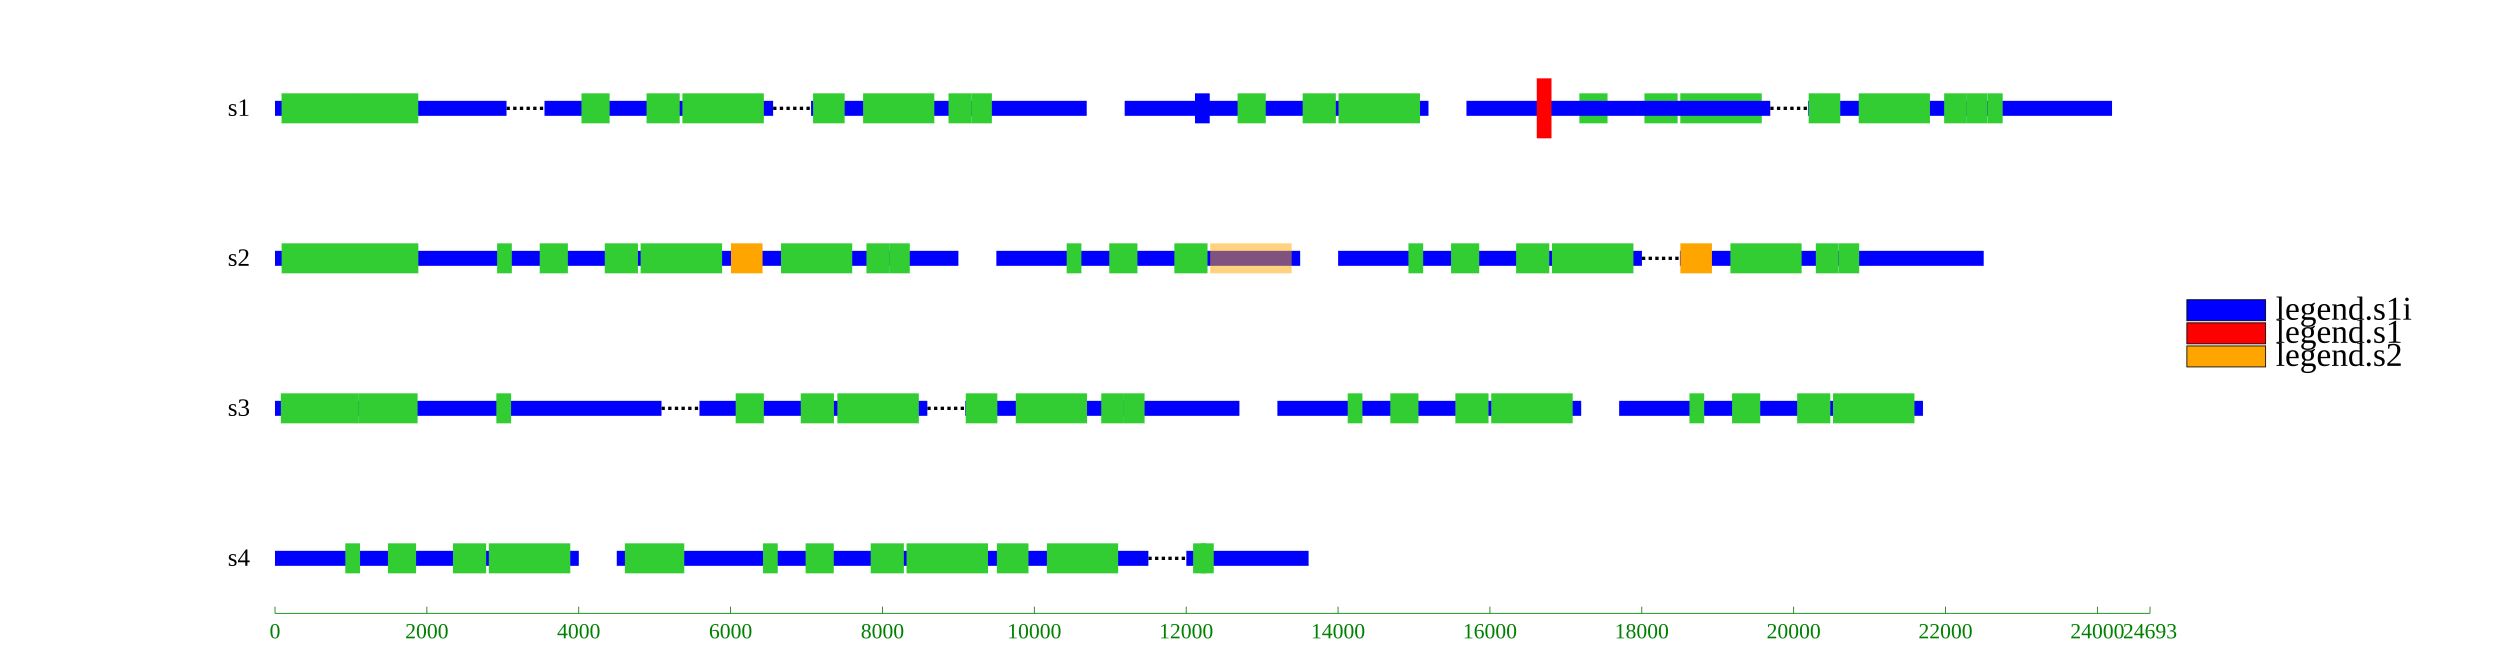
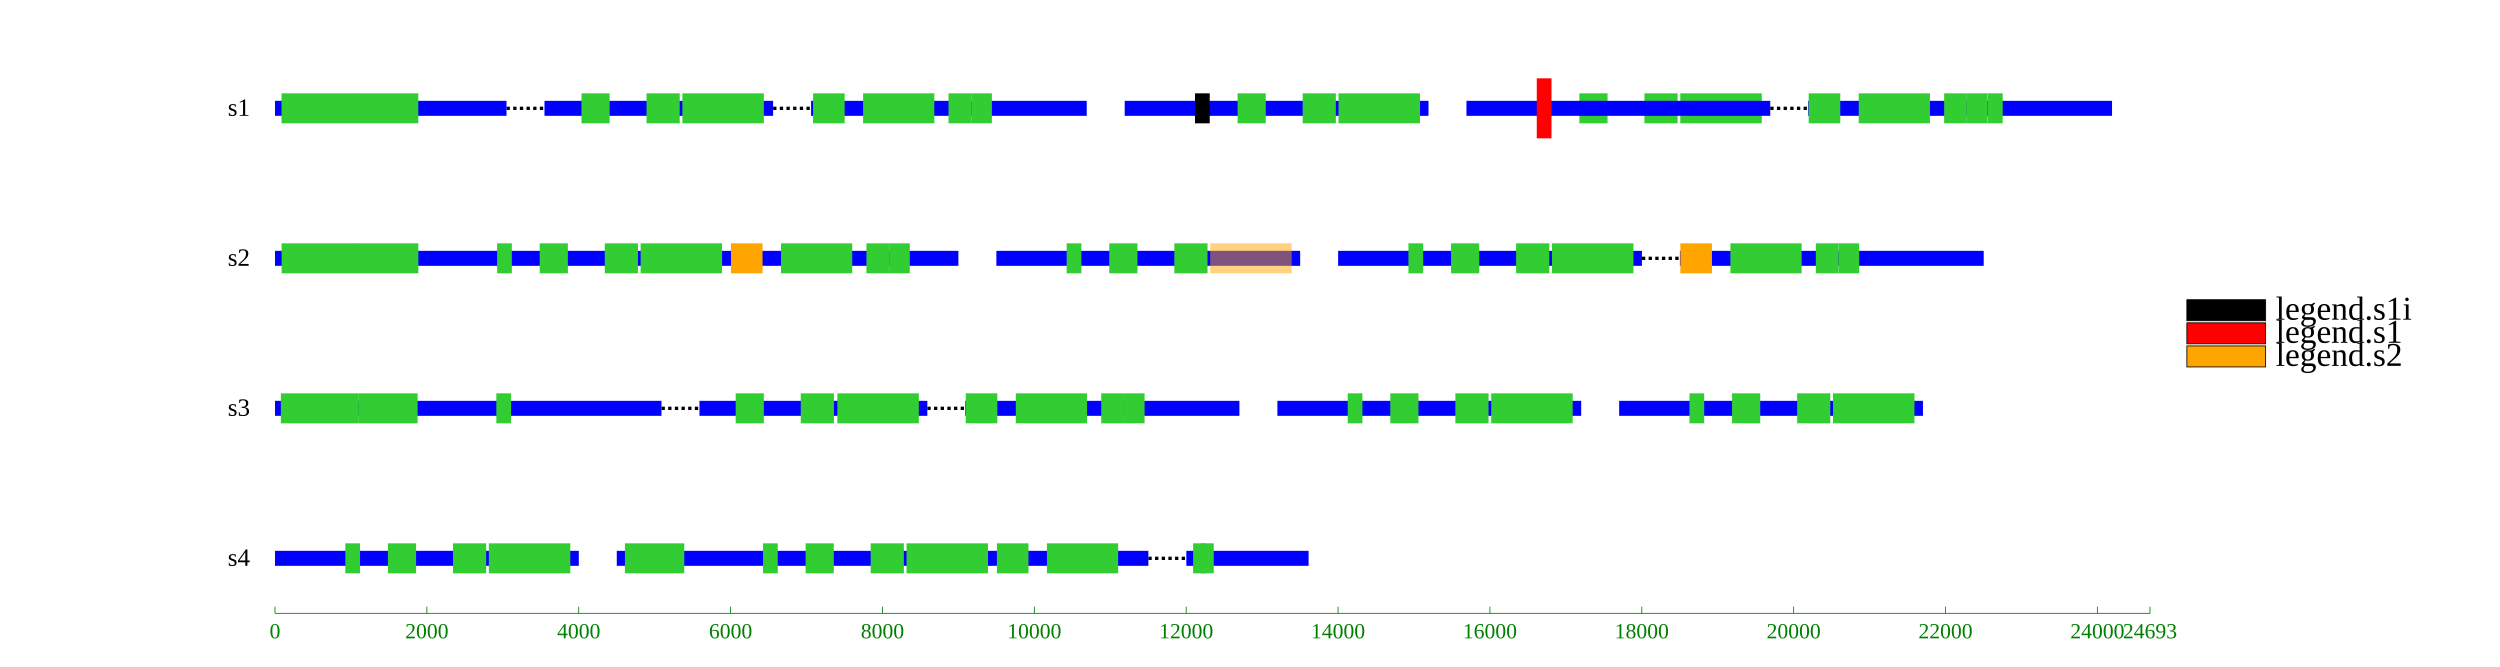
<svg xmlns="http://www.w3.org/2000/svg" version="1.1" width="1500" height="400">
  <text x="150" y="69.5" font-size="15px" fill="black" text-anchor="end">s1</text>
  <g fill="none" stroke="black" stroke-width="2">
    <path stroke-dasharray="2,2" d="M303.911,65 L326.463,65" />
  </g>
  <g fill="none" stroke="black" stroke-width="2">
    <path stroke-dasharray="2,2" d="M463.87,65 L486.422,65" />
  </g>
  <g fill="none" stroke="black" stroke-width="2">
    <path stroke-dasharray="2,2" d="M1062.157,65 L1084.709,65" />
  </g>
  <text x="150" y="159.5" font-size="15px" fill="black" text-anchor="end">s2</text>
  <g fill="none" stroke="black" stroke-width="2">
    <path stroke-dasharray="2,2" d="M985.162,155 L1007.714,155" />
  </g>
  <text x="150" y="249.5" font-size="15px" fill="black" text-anchor="end">s3</text>
  <g fill="none" stroke="black" stroke-width="2">
    <path stroke-dasharray="2,2" d="M396.898,245 L419.45,245" />
  </g>
  <g fill="none" stroke="black" stroke-width="2">
    <path stroke-dasharray="2,2" d="M556.401,245 L578.953,245" />
  </g>
  <text x="150" y="339.5" font-size="15px" fill="black" text-anchor="end">s4</text>
  <g fill="none" stroke="black" stroke-width="2">
    <path stroke-dasharray="2,2" d="M689.025,335 L711.577,335" />
  </g>
-   <rect x="1312.125" y="179.84" width="47.25" height="12.6" style="fill:blue;stroke:black;stroke-width:0.5;fill-opacity:1;stroke-opacity:1" />
+   <rect x="1312.125" y="179.84" width="47.25" height="12.6" style="fill:black;stroke:black;stroke-width:0.5;fill-opacity:1;stroke-opacity:1" />
  <text x="1365.45" y="191.81" font-size="20px" fill="black" text-anchor="start">legend.s1i</text>
  <rect x="1312.125" y="193.7" width="47.25" height="12.6" style="fill:red;stroke:black;stroke-width:0.5;fill-opacity:1;stroke-opacity:1" />
  <text x="1365.45" y="205.67" font-size="20px" fill="black" text-anchor="start">legend.s1</text>
  <rect x="1312.125" y="207.56" width="47.25" height="12.6" style="fill:rgb(255,165,0);stroke:black;stroke-width:0.5;fill-opacity:1;stroke-opacity:1" />
  <text x="1365.45" y="219.53" font-size="20px" fill="black" text-anchor="start">legend.s2</text>
  <line x1="165" y1="368" x2="1290" y2="368" style="stroke:green;stroke-width:0.5" />
  <line x1="165" y1="364" x2="165" y2="368" style="stroke:green;stroke-width:0.5;opacity:1" />
  <text x="165" y="383" font-size="13px" fill="green" text-anchor="middle" font-family="Times New Roman">0</text>
  <line x1="256.119" y1="364" x2="256.119" y2="368" style="stroke:green;stroke-width:0.5;opacity:1" />
  <text x="256.119" y="383" font-size="13px" fill="green" text-anchor="middle" font-family="Times New Roman">2000</text>
  <line x1="347.238" y1="364" x2="347.238" y2="368" style="stroke:green;stroke-width:0.5;opacity:1" />
  <text x="347.238" y="383" font-size="13px" fill="green" text-anchor="middle" font-family="Times New Roman">4000</text>
  <line x1="438.357" y1="364" x2="438.357" y2="368" style="stroke:green;stroke-width:0.5;opacity:1" />
  <text x="438.357" y="383" font-size="13px" fill="green" text-anchor="middle" font-family="Times New Roman">6000</text>
  <line x1="529.476" y1="364" x2="529.476" y2="368" style="stroke:green;stroke-width:0.5;opacity:1" />
  <text x="529.476" y="383" font-size="13px" fill="green" text-anchor="middle" font-family="Times New Roman">8000</text>
  <line x1="620.595" y1="364" x2="620.595" y2="368" style="stroke:green;stroke-width:0.5;opacity:1" />
  <text x="620.595" y="383" font-size="13px" fill="green" text-anchor="middle" font-family="Times New Roman">10000</text>
  <line x1="711.714" y1="364" x2="711.714" y2="368" style="stroke:green;stroke-width:0.5;opacity:1" />
  <text x="711.714" y="383" font-size="13px" fill="green" text-anchor="middle" font-family="Times New Roman">12000</text>
  <line x1="802.833" y1="364" x2="802.833" y2="368" style="stroke:green;stroke-width:0.5;opacity:1" />
  <text x="802.833" y="383" font-size="13px" fill="green" text-anchor="middle" font-family="Times New Roman">14000</text>
  <line x1="893.952" y1="364" x2="893.952" y2="368" style="stroke:green;stroke-width:0.5;opacity:1" />
  <text x="893.952" y="383" font-size="13px" fill="green" text-anchor="middle" font-family="Times New Roman">16000</text>
  <line x1="985.07" y1="364" x2="985.07" y2="368" style="stroke:green;stroke-width:0.5;opacity:1" />
  <text x="985.07" y="383" font-size="13px" fill="green" text-anchor="middle" font-family="Times New Roman">18000</text>
  <line x1="1076.189" y1="364" x2="1076.189" y2="368" style="stroke:green;stroke-width:0.5;opacity:1" />
  <text x="1076.189" y="383" font-size="13px" fill="green" text-anchor="middle" font-family="Times New Roman">20000</text>
  <line x1="1167.308" y1="364" x2="1167.308" y2="368" style="stroke:green;stroke-width:0.5;opacity:1" />
  <text x="1167.308" y="383" font-size="13px" fill="green" text-anchor="middle" font-family="Times New Roman">22000</text>
  <line x1="1258.427" y1="364" x2="1258.427" y2="368" style="stroke:green;stroke-width:0.5;opacity:1" />
  <text x="1258.427" y="383" font-size="13px" fill="green" text-anchor="middle" font-family="Times New Roman">24000</text>
  <line x1="1290" y1="364" x2="1290" y2="368" style="stroke:green;stroke-width:0.5;opacity:1" />
  <text x="1290" y="383" font-size="13px" fill="green" text-anchor="middle" font-family="Times New Roman">24693</text>
  <g>
    <rect x="165" y="60.5" width="138.911" height="9" style="fill:blue" />
  </g>
  <g>
    <rect x="326.691" y="60.5" width="137.18" height="9" style="fill:blue" />
  </g>
  <g>
    <rect x="486.65" y="60.5" width="165.381" height="9" style="fill:blue" />
  </g>
  <g>
    <rect x="674.81" y="60.5" width="182.283" height="9" style="fill:blue" />
  </g>
  <g style="fill:none">
-     <polygon points="716.999,56 716.999,74 725.837,74 725.837,56 " style="fill:blue;stroke:black;stroke-width:0;opacity:1" />
+     <polygon points="716.999,56 716.999,74 725.837,74 725.837,56 " style="fill:black;stroke:black;stroke-width:0;opacity:1" />
  </g>
  <g>
    <rect x="1084.937" y="60.5" width="182.283" height="9" style="fill:blue" />
  </g>
  <g>
    <rect x="165" y="150.5" width="410.035" height="9" style="fill:blue" />
  </g>
  <g>
    <rect x="597.815" y="150.5" width="182.283" height="9" style="fill:blue" />
  </g>
  <g>
    <rect x="802.878" y="150.5" width="182.283" height="9" style="fill:blue" />
  </g>
  <g>
    <rect x="1007.941" y="150.5" width="182.283" height="9" style="fill:blue" />
  </g>
  <g>
    <rect x="165" y="240.5" width="231.898" height="9" style="fill:blue" />
  </g>
  <g>
    <rect x="419.677" y="240.5" width="136.724" height="9" style="fill:blue" />
  </g>
  <g>
    <rect x="579.181" y="240.5" width="164.47" height="9" style="fill:blue" />
  </g>
  <g>
    <rect x="766.431" y="240.5" width="182.283" height="9" style="fill:blue" />
  </g>
  <g>
    <rect x="971.494" y="240.5" width="182.283" height="9" style="fill:blue" />
  </g>
  <g>
    <rect x="165" y="330.5" width="182.283" height="9" style="fill:blue" />
  </g>
  <g>
    <rect x="370.063" y="330.5" width="318.962" height="9" style="fill:blue" />
  </g>
  <g>
    <rect x="711.805" y="330.5" width="73.351" height="9" style="fill:blue" />
  </g>
  <g style="fill:none">
    <polygon points="168.918,56 168.918,74 215.48,74 215.48,56 " style="fill:rgb(50,205,50);stroke:black;stroke-width:0;opacity:1" />
  </g>
  <g style="fill:none">
    <polygon points="215.343,56 215.343,74 250.971,74 250.971,56 " style="fill:rgb(50,205,50);stroke:black;stroke-width:0;opacity:1" />
  </g>
  <g style="fill:none">
    <polygon points="348.878,56 348.878,74 365.781,74 365.781,56 " style="fill:rgb(50,205,50);stroke:black;stroke-width:0;opacity:1" />
  </g>
  <g style="fill:none">
    <polygon points="387.922,56 387.922,74 407.832,74 407.832,56 " style="fill:rgb(50,205,50);stroke:black;stroke-width:0;opacity:1" />
  </g>
  <g style="fill:none">
    <polygon points="409.427,56 409.427,74 458.312,74 458.312,56 " style="fill:rgb(50,205,50);stroke:black;stroke-width:0;opacity:1" />
  </g>
  <g style="fill:none">
    <polygon points="487.834,56 487.834,74 506.787,74 506.787,56 " style="fill:rgb(50,205,50);stroke:black;stroke-width:0;opacity:1" />
  </g>
  <g style="fill:none">
    <polygon points="517.858,56 517.858,74 560.593,74 560.593,56 " style="fill:rgb(50,205,50);stroke:black;stroke-width:0;opacity:1" />
  </g>
  <g style="fill:none">
    <polygon points="569.113,56 569.113,74 582.735,74 582.735,56 " style="fill:rgb(50,205,50);stroke:black;stroke-width:0;opacity:1" />
  </g>
  <g style="fill:none">
    <polygon points="582.735,56 582.735,74 595.127,74 595.127,56 " style="fill:rgb(50,205,50);stroke:black;stroke-width:0;opacity:1" />
  </g>
  <g style="fill:none">
    <polygon points="742.557,56 742.557,74 759.46,74 759.46,56 " style="fill:rgb(50,205,50);stroke:black;stroke-width:0;opacity:1" />
  </g>
  <g style="fill:none">
    <polygon points="781.602,56 781.602,74 801.511,74 801.511,56 " style="fill:rgb(50,205,50);stroke:black;stroke-width:0;opacity:1" />
  </g>
  <g style="fill:none">
    <polygon points="803.106,56 803.106,74 851.991,74 851.991,56 " style="fill:rgb(50,205,50);stroke:black;stroke-width:0;opacity:1" />
  </g>
  <g style="fill:none">
    <polygon points="947.621,56 947.621,74 964.523,74 964.523,56 " style="fill:rgb(50,205,50);stroke:black;stroke-width:0;opacity:1" />
  </g>
  <g style="fill:none">
    <polygon points="986.665,56 986.665,74 1006.575,74 1006.575,56 " style="fill:rgb(50,205,50);stroke:black;stroke-width:0;opacity:1" />
  </g>
  <g style="fill:none">
    <polygon points="1008.169,56 1008.169,74 1057.054,74 1057.054,56 " style="fill:rgb(50,205,50);stroke:black;stroke-width:0;opacity:1" />
  </g>
  <g style="fill:none">
    <polygon points="1085.21,56 1085.21,74 1104.163,74 1104.163,56 " style="fill:rgb(50,205,50);stroke:black;stroke-width:0;opacity:1" />
  </g>
  <g style="fill:none">
    <polygon points="1115.234,56 1115.234,74 1157.969,74 1157.969,56 " style="fill:rgb(50,205,50);stroke:black;stroke-width:0;opacity:1" />
  </g>
  <g style="fill:none">
    <polygon points="1166.488,56 1166.488,74 1180.111,74 1180.111,56 " style="fill:rgb(50,205,50);stroke:black;stroke-width:0;opacity:1" />
  </g>
  <g style="fill:none">
    <polygon points="1180.111,56 1180.111,74 1192.503,74 1192.503,56 " style="fill:rgb(50,205,50);stroke:black;stroke-width:0;opacity:1" />
  </g>
  <g style="fill:none">
    <polygon points="1192.548,56 1192.548,74 1201.615,74 1201.615,56 " style="fill:rgb(50,205,50);stroke:black;stroke-width:0;opacity:1" />
  </g>
  <g style="fill:none">
    <polygon points="168.964,146 168.964,164 215.525,164 215.525,146 " style="fill:rgb(50,205,50);stroke:black;stroke-width:0;opacity:1" />
  </g>
  <g style="fill:none">
    <polygon points="215.389,146 215.389,164 251.016,164 251.016,146 " style="fill:rgb(50,205,50);stroke:black;stroke-width:0;opacity:1" />
  </g>
  <g style="fill:none">
    <polygon points="298.261,146 298.261,164 307.1,164 307.1,146 " style="fill:rgb(50,205,50);stroke:black;stroke-width:0;opacity:1" />
  </g>
  <g style="fill:none">
    <polygon points="323.82,146 323.82,164 340.723,164 340.723,146 " style="fill:rgb(50,205,50);stroke:black;stroke-width:0;opacity:1" />
  </g>
  <g style="fill:none">
    <polygon points="362.865,146 362.865,164 382.774,164 382.774,146 " style="fill:rgb(50,205,50);stroke:black;stroke-width:0;opacity:1" />
  </g>
  <g style="fill:none">
    <polygon points="384.369,146 384.369,164 433.254,164 433.254,146 " style="fill:rgb(50,205,50);stroke:black;stroke-width:0;opacity:1" />
  </g>
  <g style="fill:none">
    <polygon points="438.585,146 438.585,164 457.537,164 457.537,146 " style="fill:rgb(255,165,0);stroke:black;stroke-width:0;opacity:1" />
  </g>
  <g style="fill:none">
    <polygon points="468.608,146 468.608,164 511.343,164 511.343,146 " style="fill:rgb(50,205,50);stroke:black;stroke-width:0;opacity:1" />
  </g>
  <g style="fill:none">
    <polygon points="519.863,146 519.863,164 533.485,164 533.485,146 " style="fill:rgb(50,205,50);stroke:black;stroke-width:0;opacity:1" />
  </g>
  <g style="fill:none">
    <polygon points="533.485,146 533.485,164 545.877,164 545.877,146 " style="fill:rgb(50,205,50);stroke:black;stroke-width:0;opacity:1" />
  </g>
  <g style="fill:none">
    <polygon points="640.003,146 640.003,164 648.842,164 648.842,146 " style="fill:rgb(50,205,50);stroke:black;stroke-width:0;opacity:1" />
  </g>
  <g style="fill:none">
    <polygon points="665.562,146 665.562,164 682.464,164 682.464,146 " style="fill:rgb(50,205,50);stroke:black;stroke-width:0;opacity:1" />
  </g>
  <g style="fill:none">
    <polygon points="704.606,146 704.606,164 724.516,164 724.516,146 " style="fill:rgb(50,205,50);stroke:black;stroke-width:0;opacity:1" />
  </g>
  <g style="fill:none">
    <polygon points="726.11,146 726.11,164 774.996,164 774.996,146 " style="fill:rgb(255,165,0);stroke:black;stroke-width:0;opacity:0.5" />
  </g>
  <g style="fill:none">
    <polygon points="845.066,146 845.066,164 853.905,164 853.905,146 " style="fill:rgb(50,205,50);stroke:black;stroke-width:0;opacity:1" />
  </g>
  <g style="fill:none">
    <polygon points="870.625,146 870.625,164 887.528,164 887.528,146 " style="fill:rgb(50,205,50);stroke:black;stroke-width:0;opacity:1" />
  </g>
  <g style="fill:none">
    <polygon points="909.67,146 909.67,164 929.579,164 929.579,146 " style="fill:rgb(50,205,50);stroke:black;stroke-width:0;opacity:1" />
  </g>
  <g style="fill:none">
    <polygon points="931.174,146 931.174,164 980.059,164 980.059,146 " style="fill:rgb(50,205,50);stroke:black;stroke-width:0;opacity:1" />
  </g>
  <g style="fill:none">
    <polygon points="1008.215,146 1008.215,164 1027.167,164 1027.167,146 " style="fill:rgb(255,165,0);stroke:black;stroke-width:0;opacity:1" />
  </g>
  <g style="fill:none">
    <polygon points="1038.238,146 1038.238,164 1080.973,164 1080.973,146 " style="fill:rgb(50,205,50);stroke:black;stroke-width:0;opacity:1" />
  </g>
  <g style="fill:none">
    <polygon points="1089.493,146 1089.493,164 1103.115,164 1103.115,146 " style="fill:rgb(50,205,50);stroke:black;stroke-width:0;opacity:1" />
  </g>
  <g style="fill:none">
    <polygon points="1103.115,146 1103.115,164 1115.507,164 1115.507,146 " style="fill:rgb(50,205,50);stroke:black;stroke-width:0;opacity:1" />
  </g>
  <g style="fill:none">
    <polygon points="168.508,236 168.508,254 215.07,254 215.07,236 " style="fill:rgb(50,205,50);stroke:black;stroke-width:0;opacity:1" />
  </g>
  <g style="fill:none">
    <polygon points="214.933,236 214.933,254 250.561,254 250.561,236 " style="fill:rgb(50,205,50);stroke:black;stroke-width:0;opacity:1" />
  </g>
  <g style="fill:none">
    <polygon points="297.806,236 297.806,254 306.644,254 306.644,236 " style="fill:rgb(50,205,50);stroke:black;stroke-width:0;opacity:1" />
  </g>
  <g style="fill:none">
    <polygon points="441.409,236 441.409,254 458.312,254 458.312,236 " style="fill:rgb(50,205,50);stroke:black;stroke-width:0;opacity:1" />
  </g>
  <g style="fill:none">
    <polygon points="480.454,236 480.454,254 500.363,254 500.363,236 " style="fill:rgb(50,205,50);stroke:black;stroke-width:0;opacity:1" />
  </g>
  <g style="fill:none">
    <polygon points="502.413,236 502.413,254 551.299,254 551.299,236 " style="fill:rgb(50,205,50);stroke:black;stroke-width:0;opacity:1" />
  </g>
  <g style="fill:none">
    <polygon points="579.455,236 579.455,254 598.407,254 598.407,236 " style="fill:rgb(50,205,50);stroke:black;stroke-width:0;opacity:1" />
  </g>
  <g style="fill:none">
    <polygon points="609.478,236 609.478,254 652.213,254 652.213,236 " style="fill:rgb(50,205,50);stroke:black;stroke-width:0;opacity:1" />
  </g>
  <g style="fill:none">
    <polygon points="660.733,236 660.733,254 674.355,254 674.355,236 " style="fill:rgb(50,205,50);stroke:black;stroke-width:0;opacity:1" />
  </g>
  <g style="fill:none">
    <polygon points="674.355,236 674.355,254 686.747,254 686.747,236 " style="fill:rgb(50,205,50);stroke:black;stroke-width:0;opacity:1" />
  </g>
  <g style="fill:none">
    <polygon points="808.619,236 808.619,254 817.457,254 817.457,236 " style="fill:rgb(50,205,50);stroke:black;stroke-width:0;opacity:1" />
  </g>
  <g style="fill:none">
    <polygon points="834.177,236 834.177,254 851.08,254 851.08,236 " style="fill:rgb(50,205,50);stroke:black;stroke-width:0;opacity:1" />
  </g>
  <g style="fill:none">
    <polygon points="873.222,236 873.222,254 893.131,254 893.131,236 " style="fill:rgb(50,205,50);stroke:black;stroke-width:0;opacity:1" />
  </g>
  <g style="fill:none">
    <polygon points="894.726,236 894.726,254 943.611,254 943.611,236 " style="fill:rgb(50,205,50);stroke:black;stroke-width:0;opacity:1" />
  </g>
  <g style="fill:none">
    <polygon points="1013.682,236 1013.682,254 1022.52,254 1022.52,236 " style="fill:rgb(50,205,50);stroke:black;stroke-width:0;opacity:1" />
  </g>
  <g style="fill:none">
    <polygon points="1039.241,236 1039.241,254 1056.143,254 1056.143,236 " style="fill:rgb(50,205,50);stroke:black;stroke-width:0;opacity:1" />
  </g>
  <g style="fill:none">
    <polygon points="1078.285,236 1078.285,254 1098.195,254 1098.195,236 " style="fill:rgb(50,205,50);stroke:black;stroke-width:0;opacity:1" />
  </g>
  <g style="fill:none">
    <polygon points="1099.789,236 1099.789,254 1148.675,254 1148.675,236 " style="fill:rgb(50,205,50);stroke:black;stroke-width:0;opacity:1" />
  </g>
  <g style="fill:none">
    <polygon points="207.188,326 207.188,344 216.027,344 216.027,326 " style="fill:rgb(50,205,50);stroke:black;stroke-width:0;opacity:1" />
  </g>
  <g style="fill:none">
    <polygon points="232.747,326 232.747,344 249.649,344 249.649,326 " style="fill:rgb(50,205,50);stroke:black;stroke-width:0;opacity:1" />
  </g>
  <g style="fill:none">
    <polygon points="271.791,326 271.791,344 291.701,344 291.701,326 " style="fill:rgb(50,205,50);stroke:black;stroke-width:0;opacity:1" />
  </g>
  <g style="fill:none">
    <polygon points="293.295,326 293.295,344 342.181,344 342.181,326 " style="fill:rgb(50,205,50);stroke:black;stroke-width:0;opacity:1" />
  </g>
  <g style="fill:none">
    <polygon points="374.938,326 374.938,344 410.566,344 410.566,326 " style="fill:rgb(50,205,50);stroke:black;stroke-width:0;opacity:1" />
  </g>
  <g style="fill:none">
    <polygon points="457.811,326 457.811,344 466.649,344 466.649,326 " style="fill:rgb(50,205,50);stroke:black;stroke-width:0;opacity:1" />
  </g>
  <g style="fill:none">
    <polygon points="483.37,326 483.37,344 500.272,344 500.272,326 " style="fill:rgb(50,205,50);stroke:black;stroke-width:0;opacity:1" />
  </g>
  <g style="fill:none">
    <polygon points="522.414,326 522.414,344 542.324,344 542.324,326 " style="fill:rgb(50,205,50);stroke:black;stroke-width:0;opacity:1" />
  </g>
  <g style="fill:none">
    <polygon points="543.918,326 543.918,344 592.803,344 592.803,326 " style="fill:rgb(50,205,50);stroke:black;stroke-width:0;opacity:1" />
  </g>
  <g style="fill:none">
    <polygon points="598.134,326 598.134,344 617.087,344 617.087,326 " style="fill:rgb(50,205,50);stroke:black;stroke-width:0;opacity:1" />
  </g>
  <g style="fill:none">
    <polygon points="628.158,326 628.158,344 670.892,344 670.892,326 " style="fill:rgb(50,205,50);stroke:black;stroke-width:0;opacity:1" />
  </g>
  <g style="fill:none">
    <polygon points="715.86,326 715.86,344 728.252,344 728.252,326 " style="fill:rgb(50,205,50);stroke:black;stroke-width:0;opacity:1" />
  </g>
  <g style="fill:none">
    <polygon points="720.416,326 720.416,344 723.696,344 723.696,326 " style="fill:rgb(50,205,50);stroke:black;stroke-width:0;opacity:1" />
  </g>
  <g>
    <rect x="879.874" y="60.5" width="182.283" height="9" style="fill:blue" />
  </g>
  <g style="fill:none">
    <polygon points="922.062,47 922.062,83 930.9,83 930.9,47 " style="fill:red;stroke:black;stroke-width:0;opacity:1" />
  </g>
</svg>
